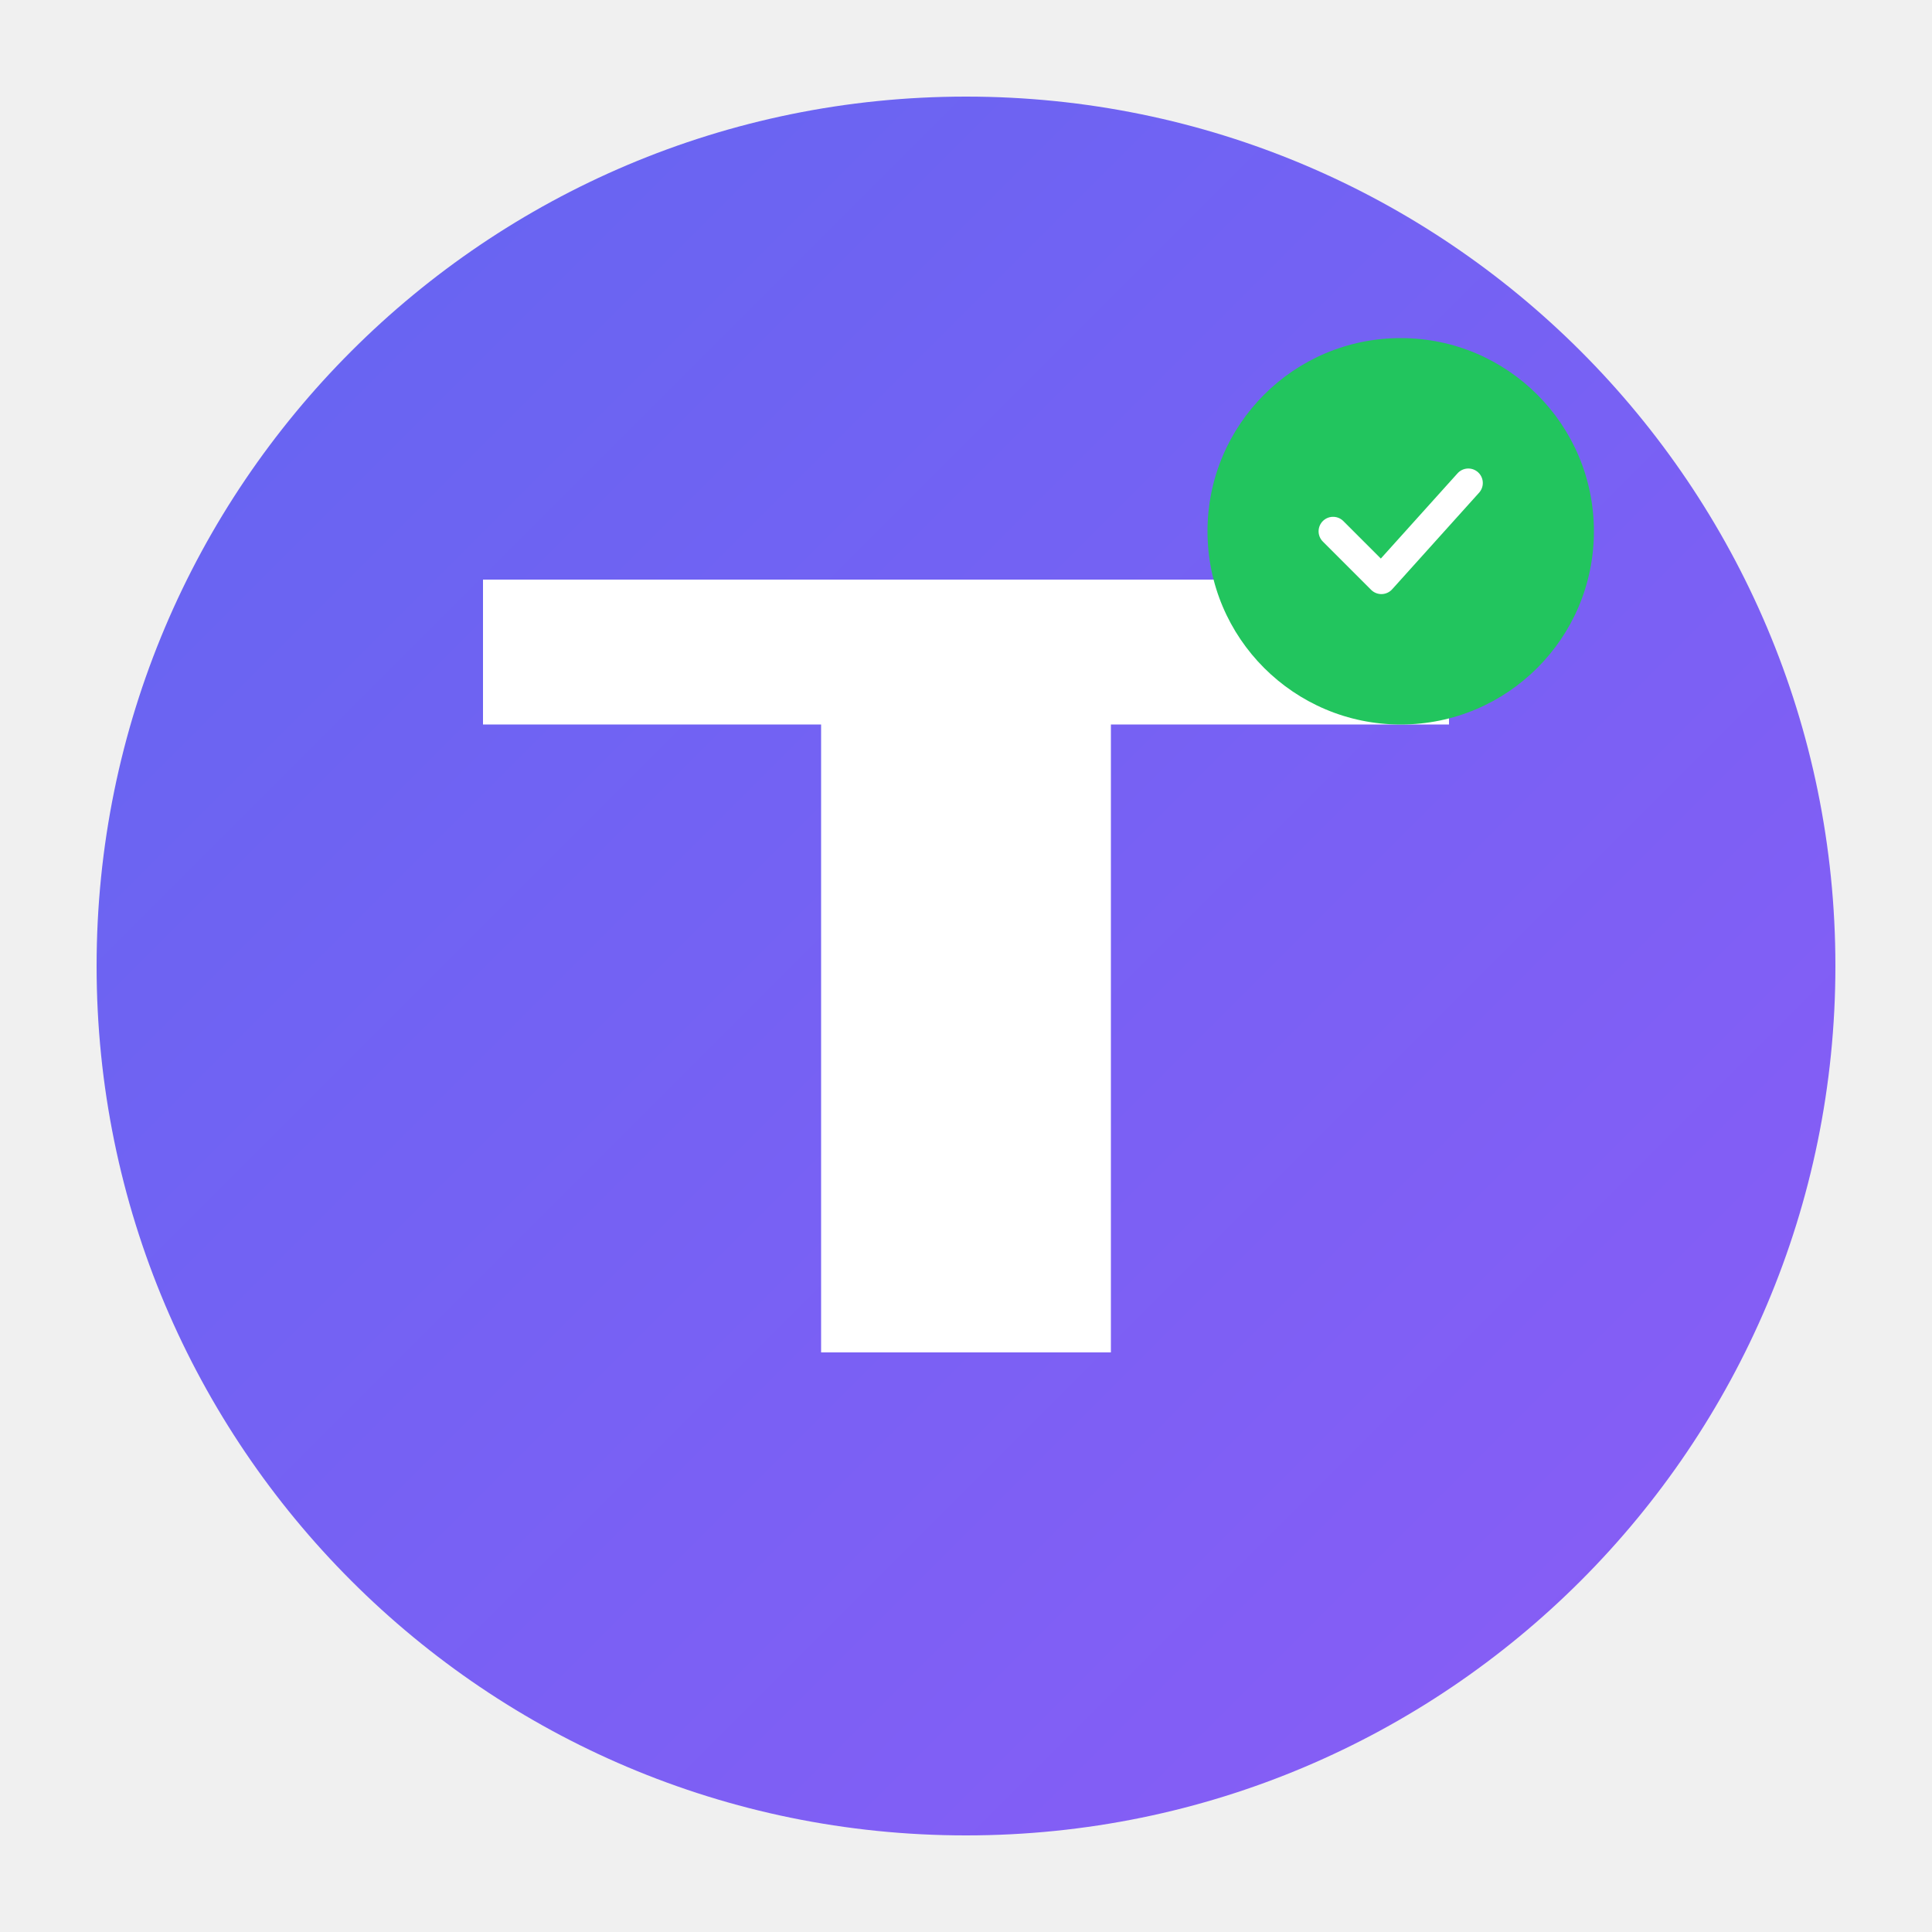
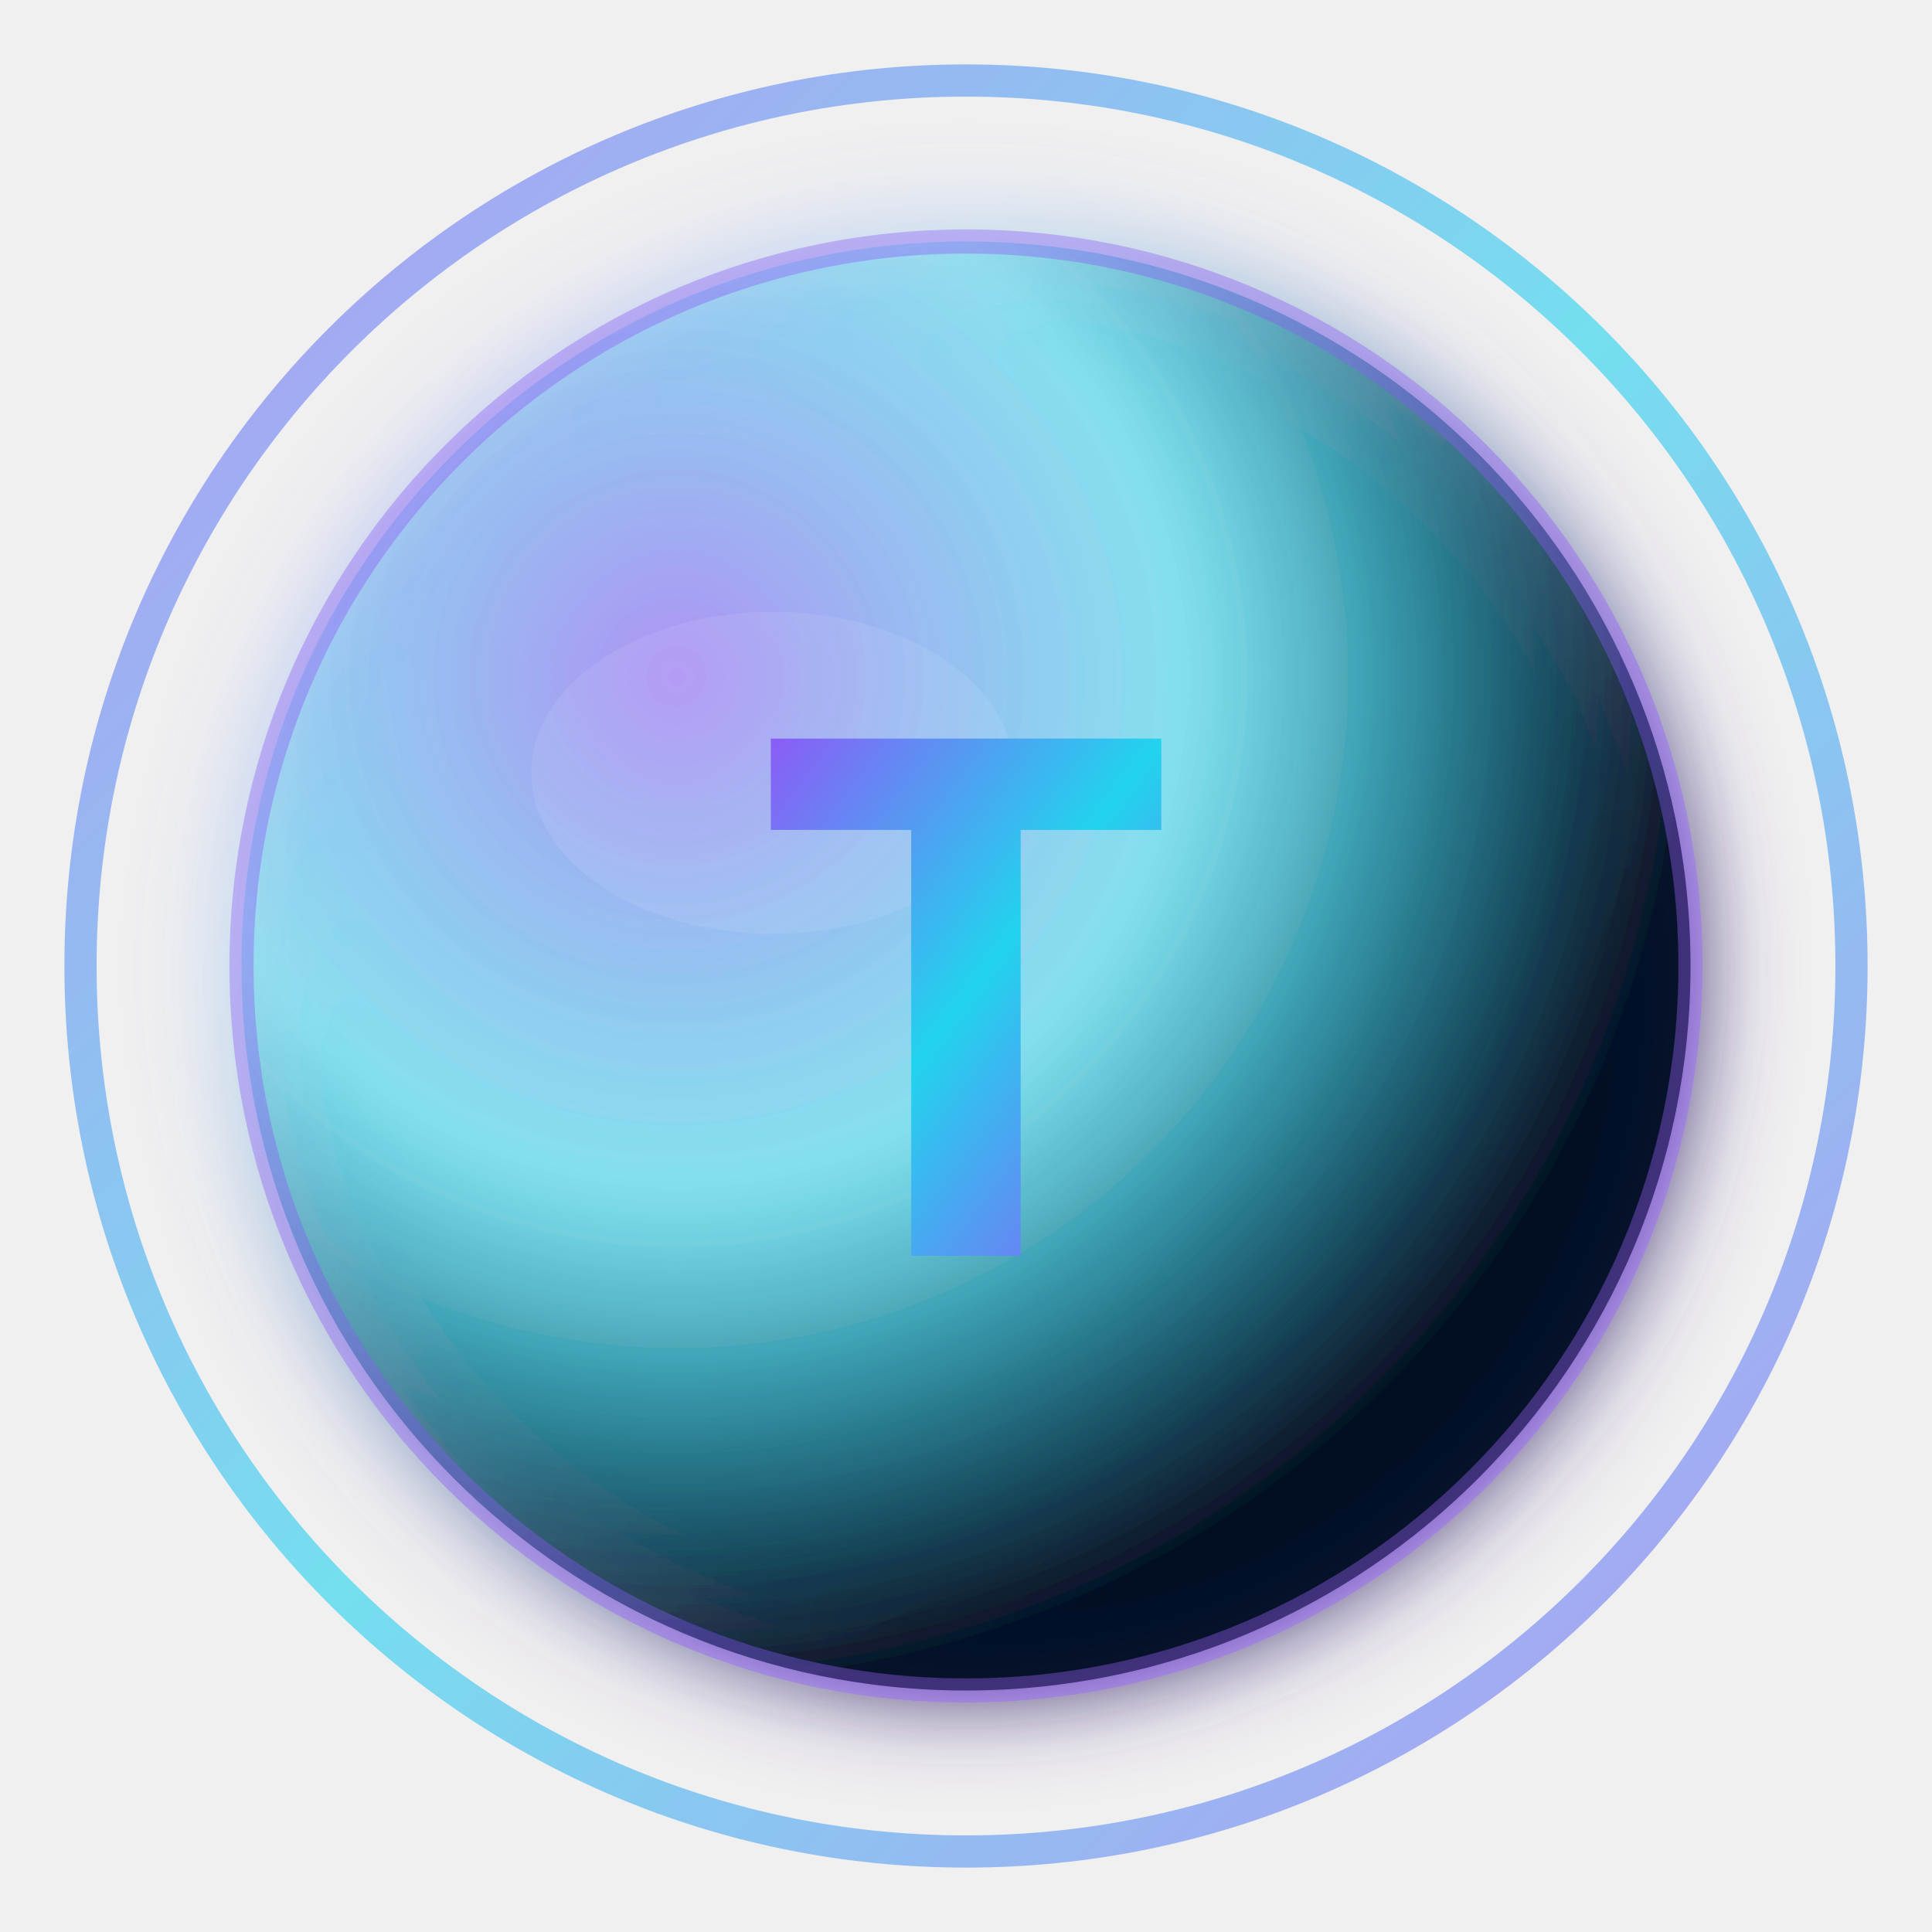
- <svg xmlns="http://www.w3.org/2000/svg" viewBox="0 0 200 200" width="200" height="200">
+ <svg xmlns="http://www.w3.org/2000/svg" viewBox="0 0 120 120" width="120" height="120">
  <defs>
-     <linearGradient id="grad" x1="0%" y1="0%" x2="100%" y2="100%">
-       <stop offset="0%" style="stop-color:#6366F1;stop-opacity:1" />
-       <stop offset="100%" style="stop-color:#8B5CF6;stop-opacity:1" />
+     <radialGradient id="orbGlow" cx="30%" cy="30%" r="70%">
+       <stop offset="0%" style="stop-color:rgba(139, 92, 246,0.4)" />
+       <stop offset="50%" style="stop-color:rgba(34, 211, 238,0.3)" />
+       <stop offset="100%" style="stop-color:rgba(6, 14, 32,0.95)" />
+     </radialGradient>
+     <linearGradient id="textGradient" x1="0%" y1="0%" x2="100%" y2="100%">
+       <stop offset="0%" style="stop-color:#8B5CF6" />
+       <stop offset="50%" style="stop-color:#22D3EE" />
+       <stop offset="100%" style="stop-color:#8B5CF6" />
    </linearGradient>
+     <filter id="glow">
+       <feGaussianBlur stdDeviation="3" result="coloredBlur" />
+       <feMerge>
+         <feMergeNode in="coloredBlur" />
+         <feMergeNode in="SourceGraphic" />
+       </feMerge>
+     </filter>
  </defs>
-   <circle cx="100" cy="100" r="90" fill="url(#grad)" />
-   <path d="M50 60 L150 60 L150 75 L115 75 L115 140 L85 140 L85 75 L50 75 Z" fill="white" />
-   <circle cx="145" cy="55" r="20" fill="#22C55E" />
-   <path d="M138 55 L143 60 L152 50" stroke="white" stroke-width="3" fill="none" stroke-linecap="round" stroke-linejoin="round" />
+   <circle cx="60" cy="60" r="55" fill="none" stroke="url(#textGradient)" stroke-width="2" opacity="0.6" />
+   <circle cx="60" cy="60" r="45" fill="url(#orbGlow)" stroke="rgba(139, 92, 246,0.4)" stroke-width="1.5" filter="url(#glow)" />
+   <ellipse cx="48" cy="48" rx="15" ry="10" fill="rgba(255,255,255,0.08)" />
+   <text x="60" y="78" font-family="Arial Black, sans-serif" font-size="45" font-weight="900" fill="url(#textGradient)" text-anchor="middle">T</text>
</svg>
